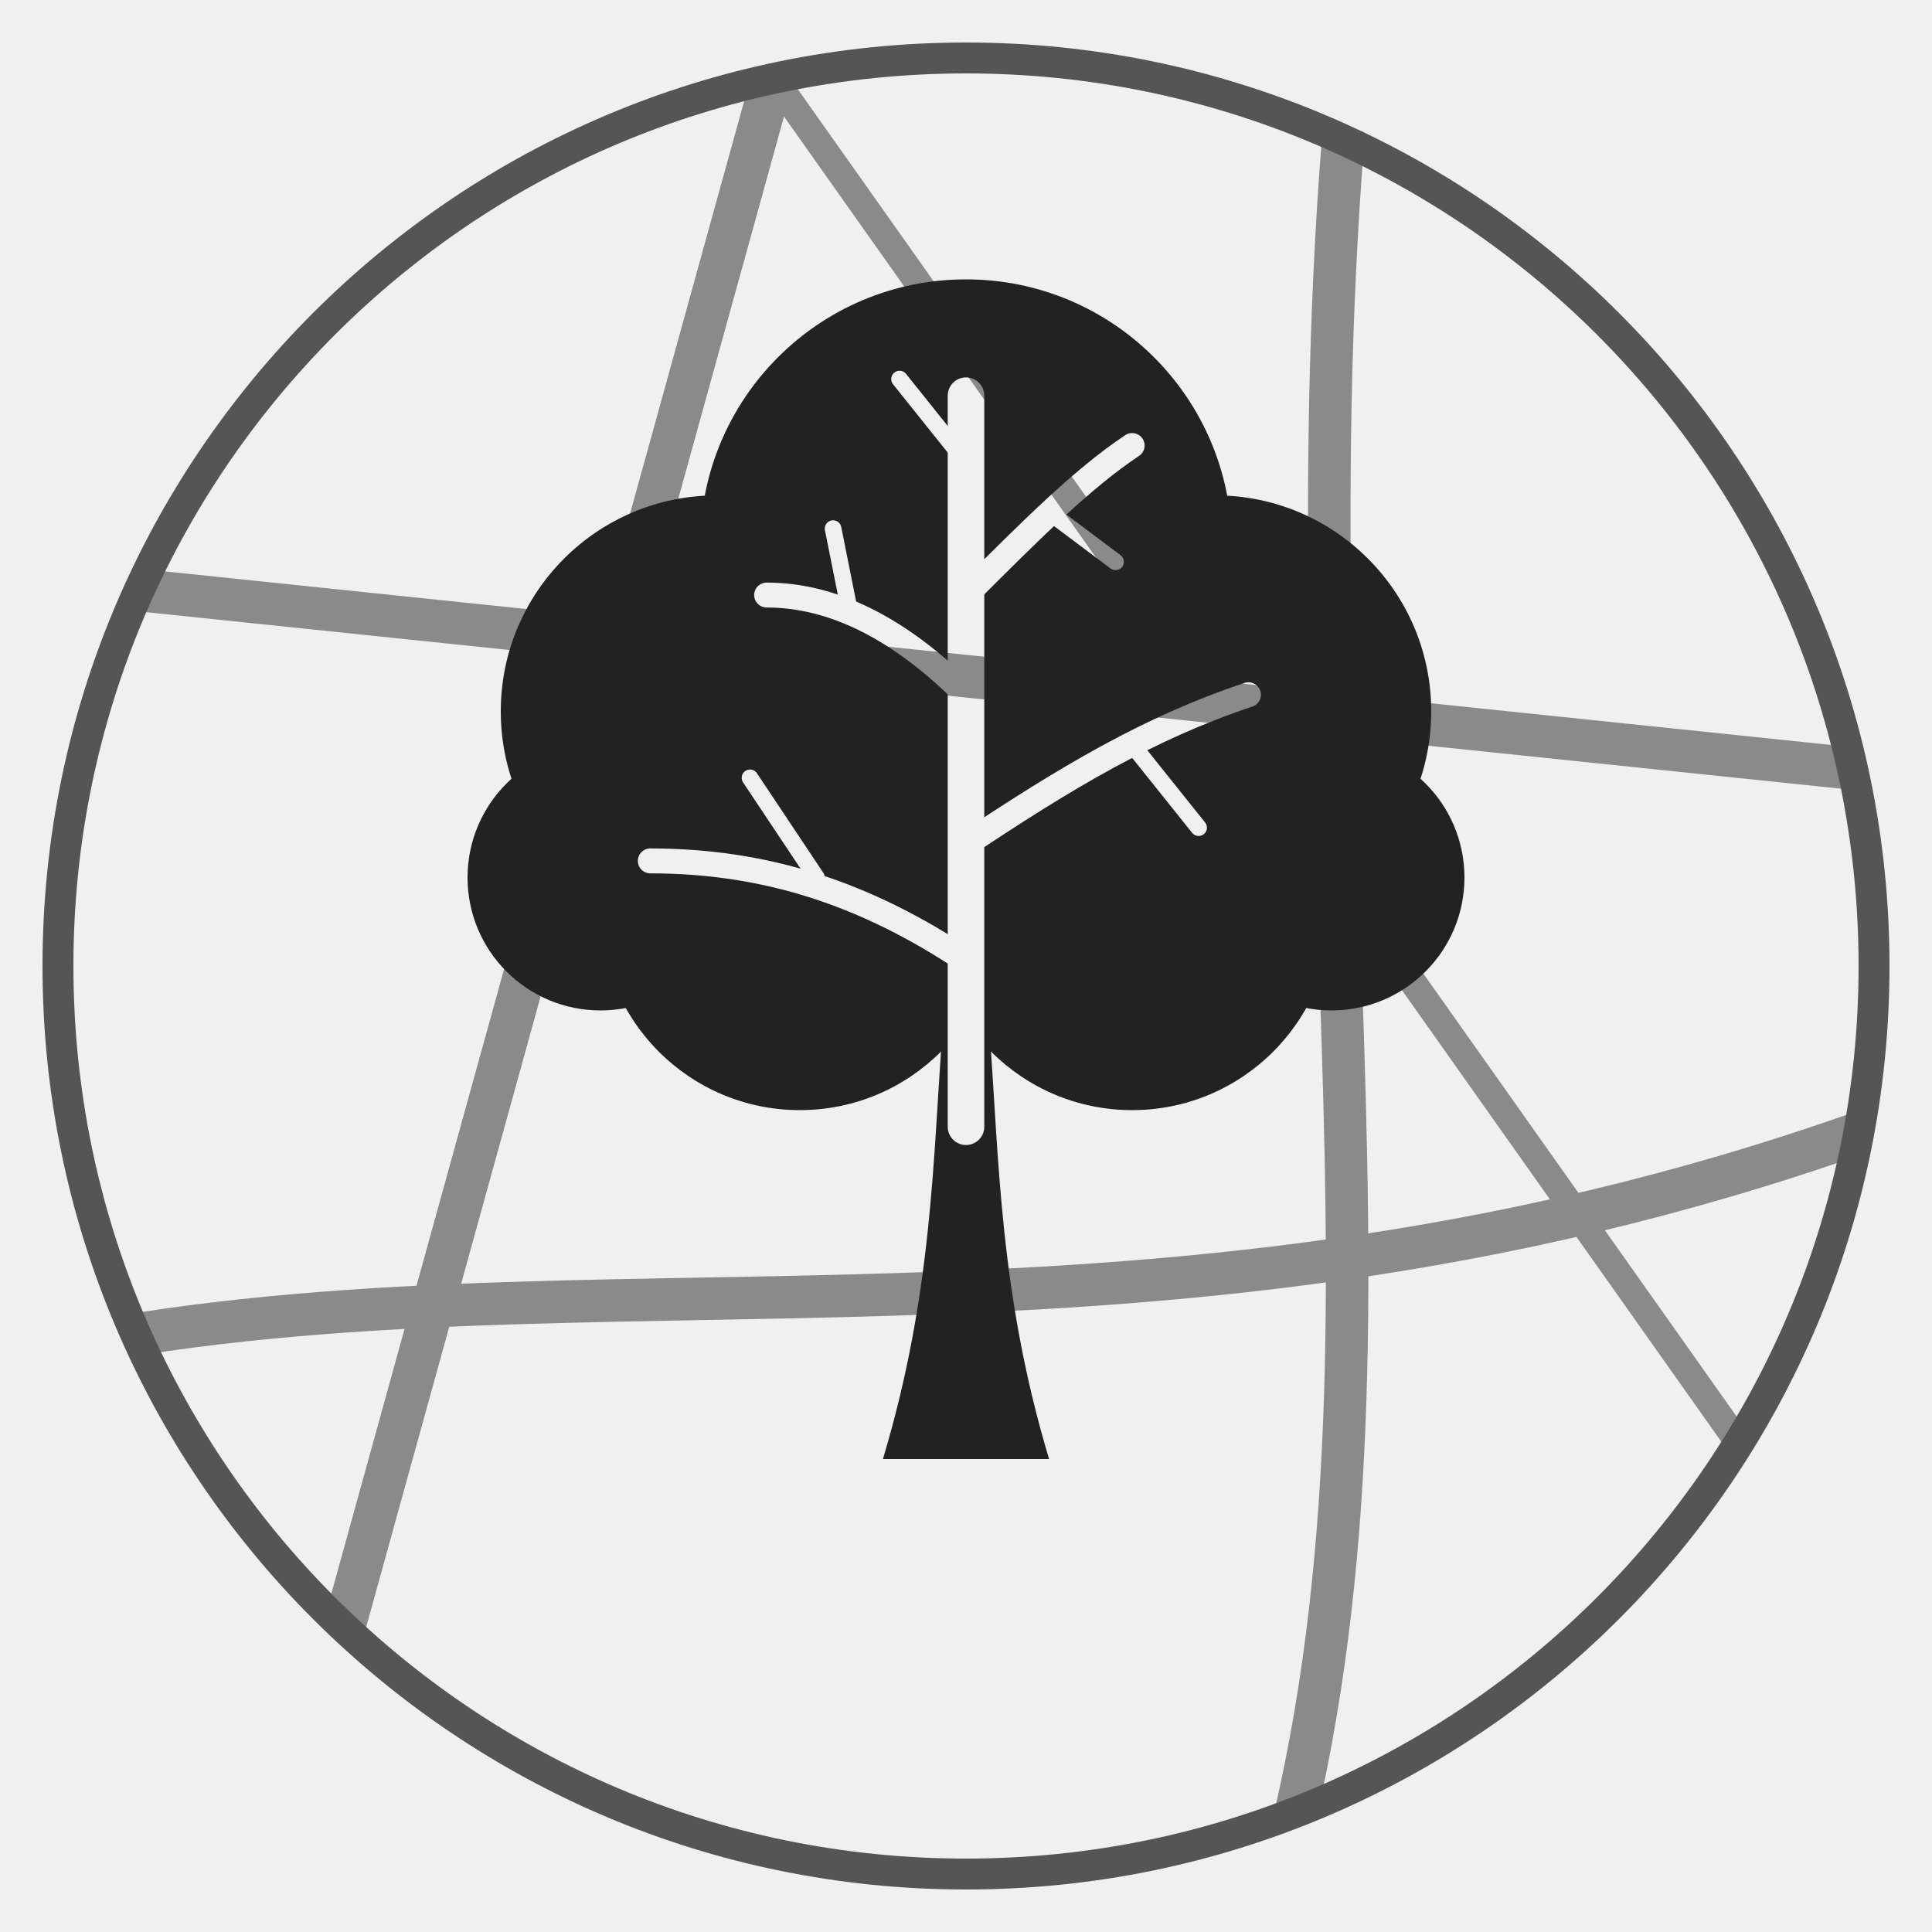
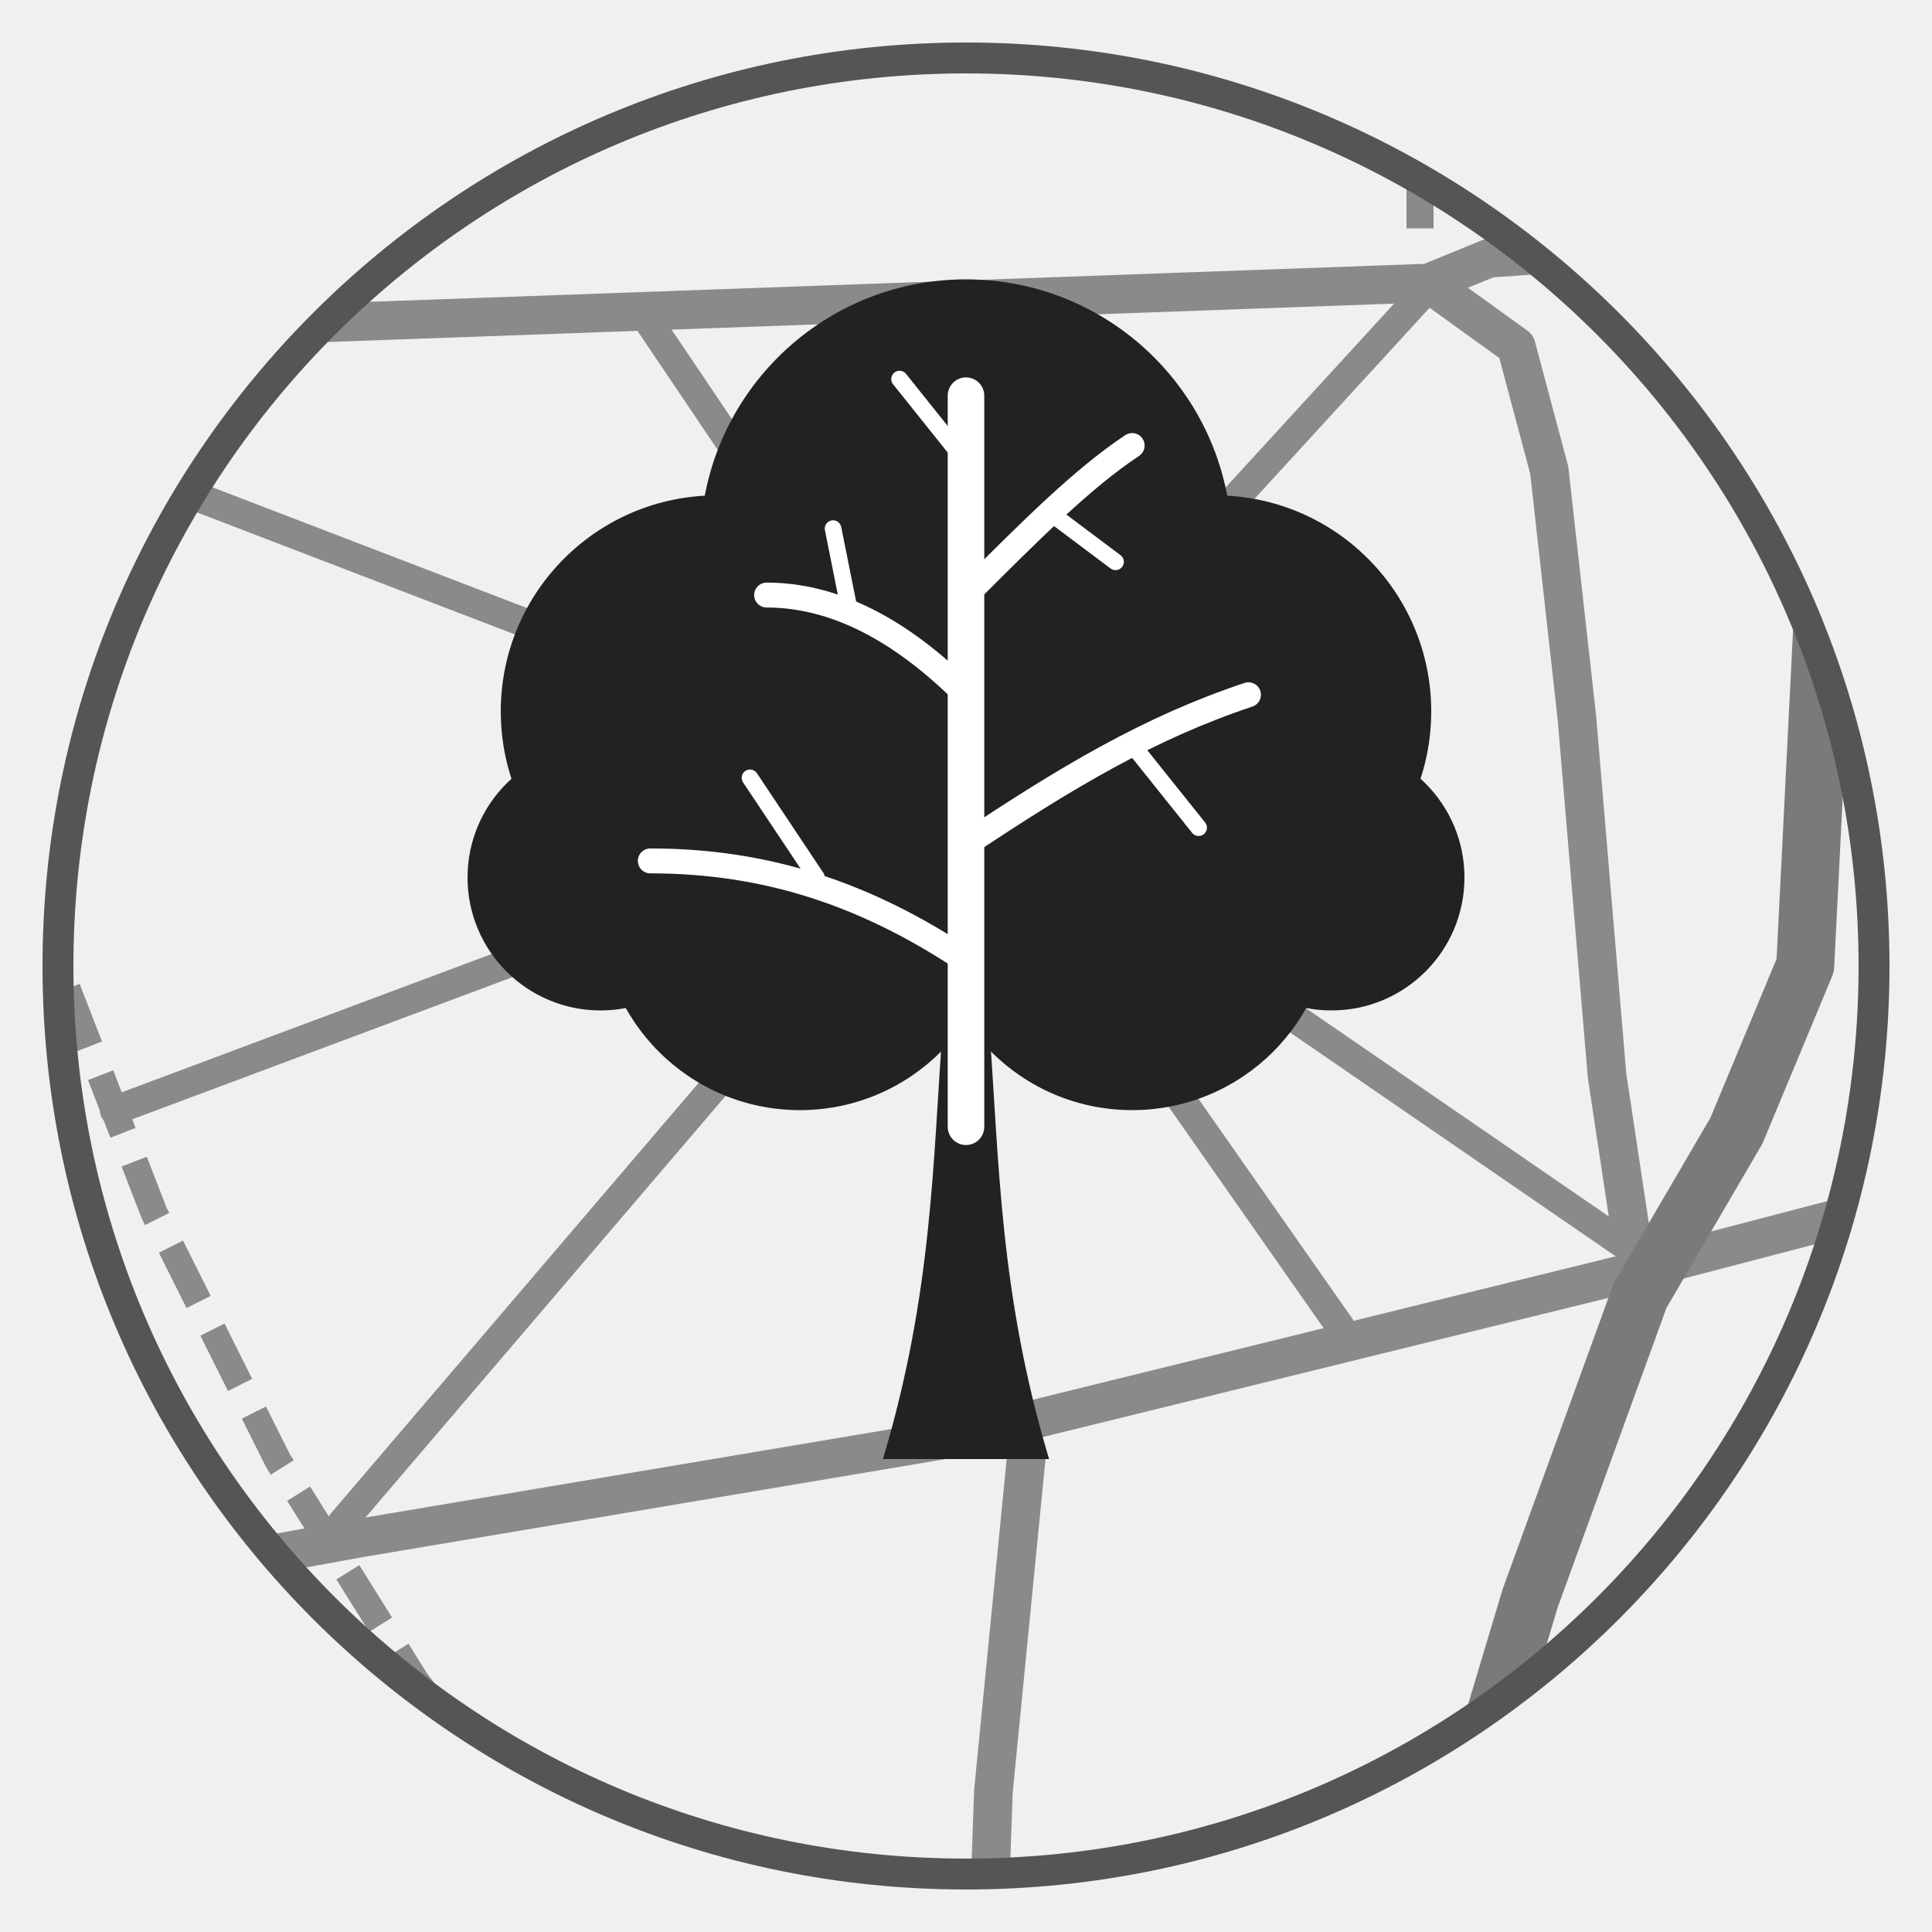
<svg xmlns="http://www.w3.org/2000/svg" width="100" height="100" viewBox="0 0 100 100">
  <clipPath id="inset">
    <circle cx="50" cy="50" r="47" />
  </clipPath>
-   <g clip-path="url(#inset)" fill="none" stroke="#8a8a8a" stroke-width="2.2" stroke-linecap="round">
-     <path d="M2 70 C30 64 60 72 98 58" />
-     <path d="M14 98 L40 4" />
-     <path d="M70 2 C66 40 74 70 66 98" />
-     <path d="M2 30 L98 40" />
-     <path d="M40 4 L98 86" stroke-width="1.4" />
+   <g clip-path="url(#inset)" fill="none" stroke-linecap="round" stroke-linejoin="round">
+     <path d="M50.0 41.0 L83.98 64.36" stroke="#8a8a8a" stroke-width="1.5" />
+     <path d="M50.0 41.0 L69.36 68.65" stroke="#8a8a8a" stroke-width="1.5" />
+     <path d="M50.0 41.0 L50.29 74.24" stroke="#8a8a8a" stroke-width="1.5" />
+     <path d="M50.0 41.0 L17.68 78.84" stroke="#8a8a8a" stroke-width="1.5" />
+     <path d="M50.0 41.0 L5.92 57.48" stroke="#8a8a8a" stroke-width="1.5" />
+     <path d="M50.0 41.0 L-7.59 18.89" stroke="#8a8a8a" stroke-width="1.5" />
+     <path d="M50.0 41.0 L33.22 16.12" stroke="#8a8a8a" stroke-width="1.5" />
+     <path d="M50.0 41.0 L50.89 15.48" stroke="#8a8a8a" stroke-width="1.5" />
+     <path d="M50.0 41.0 L74.06 14.75" stroke="#8a8a8a" stroke-width="1.5" />
+     <path d="M-15.52 7.53 L-7.68 18.64 L-1.98 34.31 L3.0 49.97 L7.98 62.79 L14.39 75.61 L21.52 87.0 L30.06 98.4 L38.61 111.22" stroke="#8a8a8a" stroke-width="1.4" stroke-dasharray="3.2 1.6" stroke-linecap="butt" />
+     <path d="M73.5 -29.78 L73.5 12.94" stroke="#8a8a8a" stroke-width="1.4" stroke-dasharray="3.2 1.6" stroke-linecap="butt" />
+     <path d="M-21.21 16.08 L-9.11 17.64 L73.93 14.65 L77.06 13.37 L87.03 12.66 L98.42 11.23" stroke="#8a8a8a" stroke-width="2.0" />
+     <path d="M73.93 14.65 L78.48 17.93 L80.19 24.34 L81.62 37.15 L83.18 55.67 L84.47 64.22" stroke="#8a8a8a" stroke-width="2.0" />
+     <path d="M-12.67 85.29 L18.67 79.6 L50.0 74.33 L84.18 65.92 L121.21 56.24" stroke="#8a8a8a" stroke-width="2.0" />
+     <path d="M69.94 2.69 L97.0 -1.58" stroke="#8a8a8a" stroke-width="2.0" />
+     <path d="M104.83 37.15 L104.12 55.67 L105.83 72.76 L107.68 84.15" stroke="#8a8a8a" stroke-width="2.0" />
+     <path d="M88.45 94.41 L108.39 89.28" stroke="#8a8a8a" stroke-width="2.0" />
+     <path d="M53.13 75.32 L51.42 92.7 L50.71 112.64" stroke="#8a8a8a" stroke-width="2.0" />
+     <path d="M7.98 17.22 L12.97 4.4 L17.53 -7.0" stroke="#8a8a8a" stroke-width="2.0" />
+     <path d="M106.97 4.4 L99.85 10.09 L95.86 17.22 L94.44 30.03 L93.44 49.97 L89.88 58.52 L84.89 67.06 L79.2 82.73 L74.5 98.4 L72.08 112.64" stroke="#7a7a7a" stroke-width="3.0" />
+     <path d="M0.15 91.28 L12.97 101.96 L25.79 112.64" stroke="#7a7a7a" stroke-width="3.0" />
  </g>
  <circle cx="50" cy="50" r="47" fill="none" stroke="#555" stroke-width="1.6" />
  <g transform="translate(50 48) scale(0.86) translate(-50 -50)">
-     <mask id="veins" maskUnits="userSpaceOnUse" x="0" y="0" width="100" height="100">
-       <rect width="100" height="100" fill="#fff" />
-       <g fill="none" stroke="#000" stroke-linecap="round">
-         <path d="M50 62 C50 48 50 34 50 18" stroke-width="2.2" />
-         <path d="M50 52 C44 48 38 46 31 46 M50 45 C56 41 61 38 67 36 M50 36 C46 32 42 30 38 30 M50 30 C54 26 57 23 60 21" stroke-width="1.5" />
-         <path d="M41 47 L37 41 M60 39 L64 44 M43 31 L42 26 M55 25 L59 28 M50 22 L46 17" stroke-width="1.0" />
-       </g>
-     </mask>
-     <g mask="url(#veins)">
-       <circle cx="50" cy="27" r="16" fill="#222" />
-       <circle cx="35" cy="37" r="13" fill="#222" />
-       <circle cx="65" cy="37" r="13" fill="#222" />
-       <circle cx="40" cy="49" r="12" fill="#222" />
-       <circle cx="60" cy="49" r="12" fill="#222" />
-       <circle cx="50" cy="40" r="16" fill="#222" />
-       <circle cx="28" cy="47" r="8" fill="#222" />
-       <circle cx="72" cy="47" r="8" fill="#222" />
-       <path d="M45 82 C48 72 48 64 48.6 56 L51.4 56 C52 64 52 72 55 82Z" fill="#222" />
+     <circle cx="50" cy="27" r="16" fill="#222" />
+     <circle cx="35" cy="37" r="13" fill="#222" />
+     <circle cx="65" cy="37" r="13" fill="#222" />
+     <circle cx="40" cy="49" r="12" fill="#222" />
+     <circle cx="60" cy="49" r="12" fill="#222" />
+     <circle cx="50" cy="40" r="16" fill="#222" />
+     <circle cx="28" cy="47" r="8" fill="#222" />
+     <circle cx="72" cy="47" r="8" fill="#222" />
+     <path d="M45 82 C48 72 48 64 48.6 56 L51.4 56 C52 64 52 72 55 82Z" fill="#222" />
+     <g fill="none" stroke="#fff" stroke-linecap="round">
+       <path d="M50 62 C50 48 50 34 50 18" stroke-width="2.2" />
+       <path d="M50 52 C44 48 38 46 31 46 M50 45 C56 41 61 38 67 36 M50 36 C46 32 42 30 38 30 M50 30 C54 26 57 23 60 21" stroke-width="1.5" />
+       <path d="M41 47 L37 41 M60 39 L64 44 M43 31 L42 26 M55 25 L59 28 M50 22 L46 17" stroke-width="1.0" />
    </g>
  </g>
</svg>
